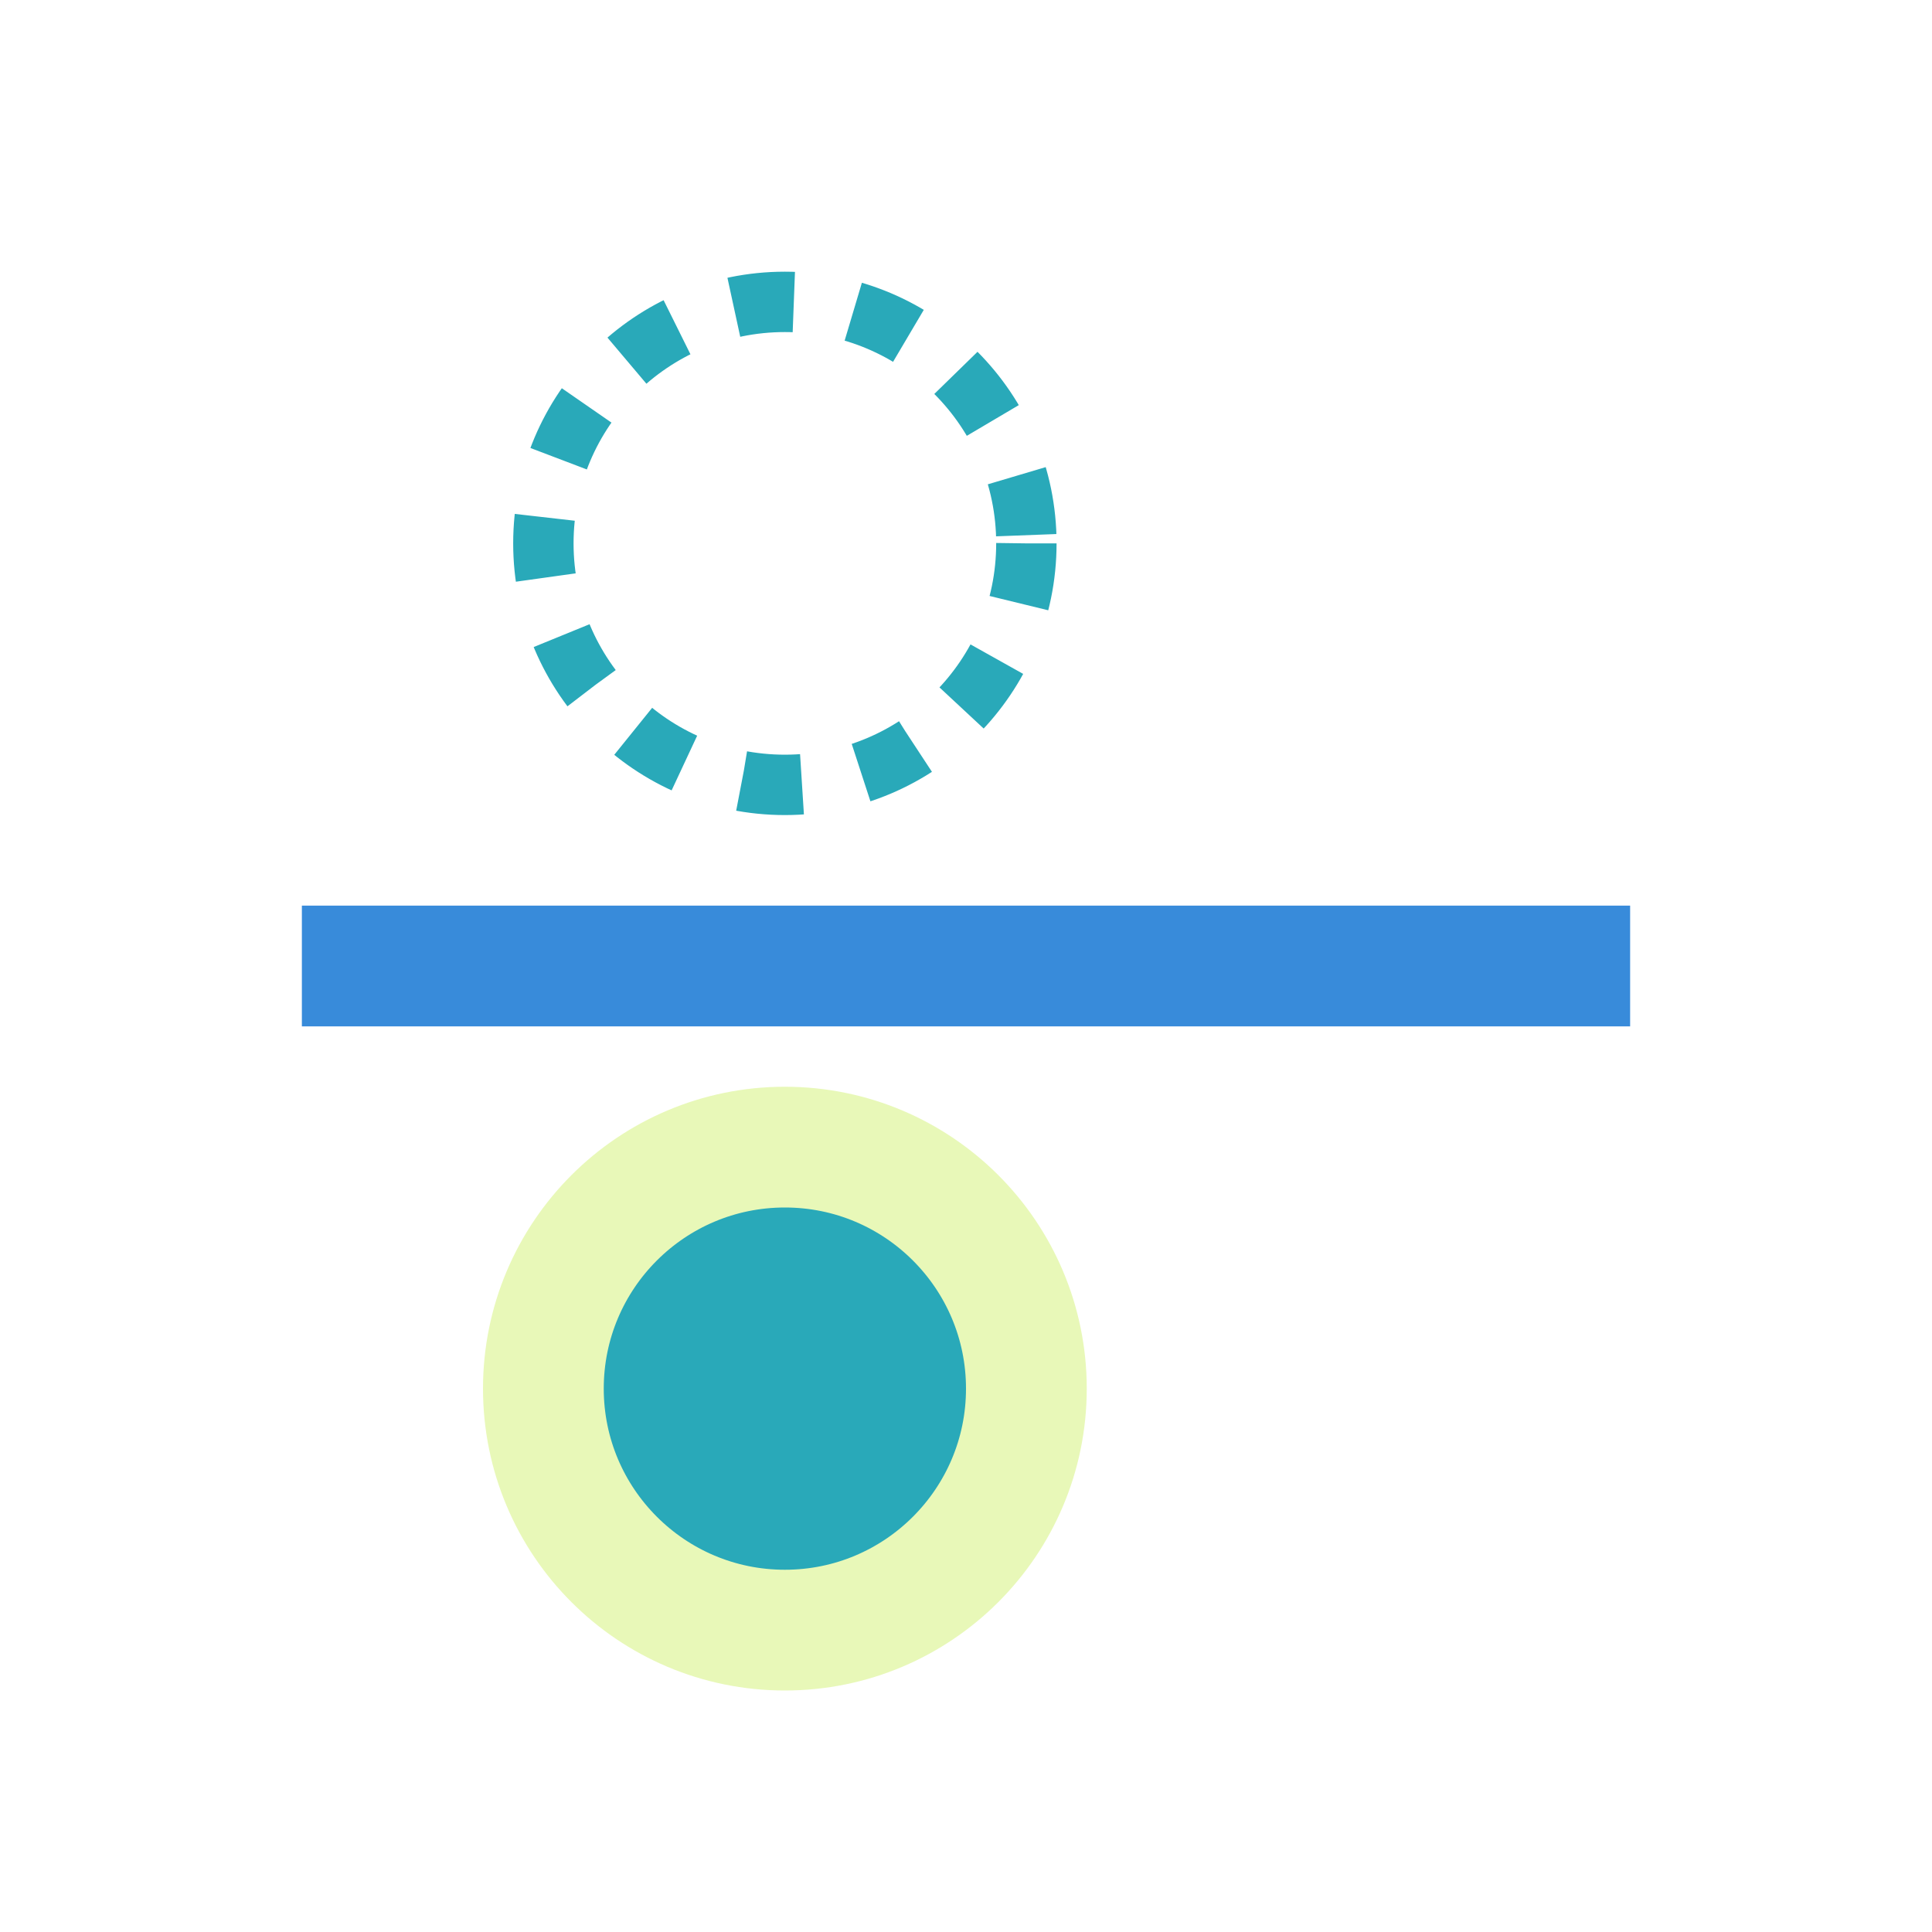
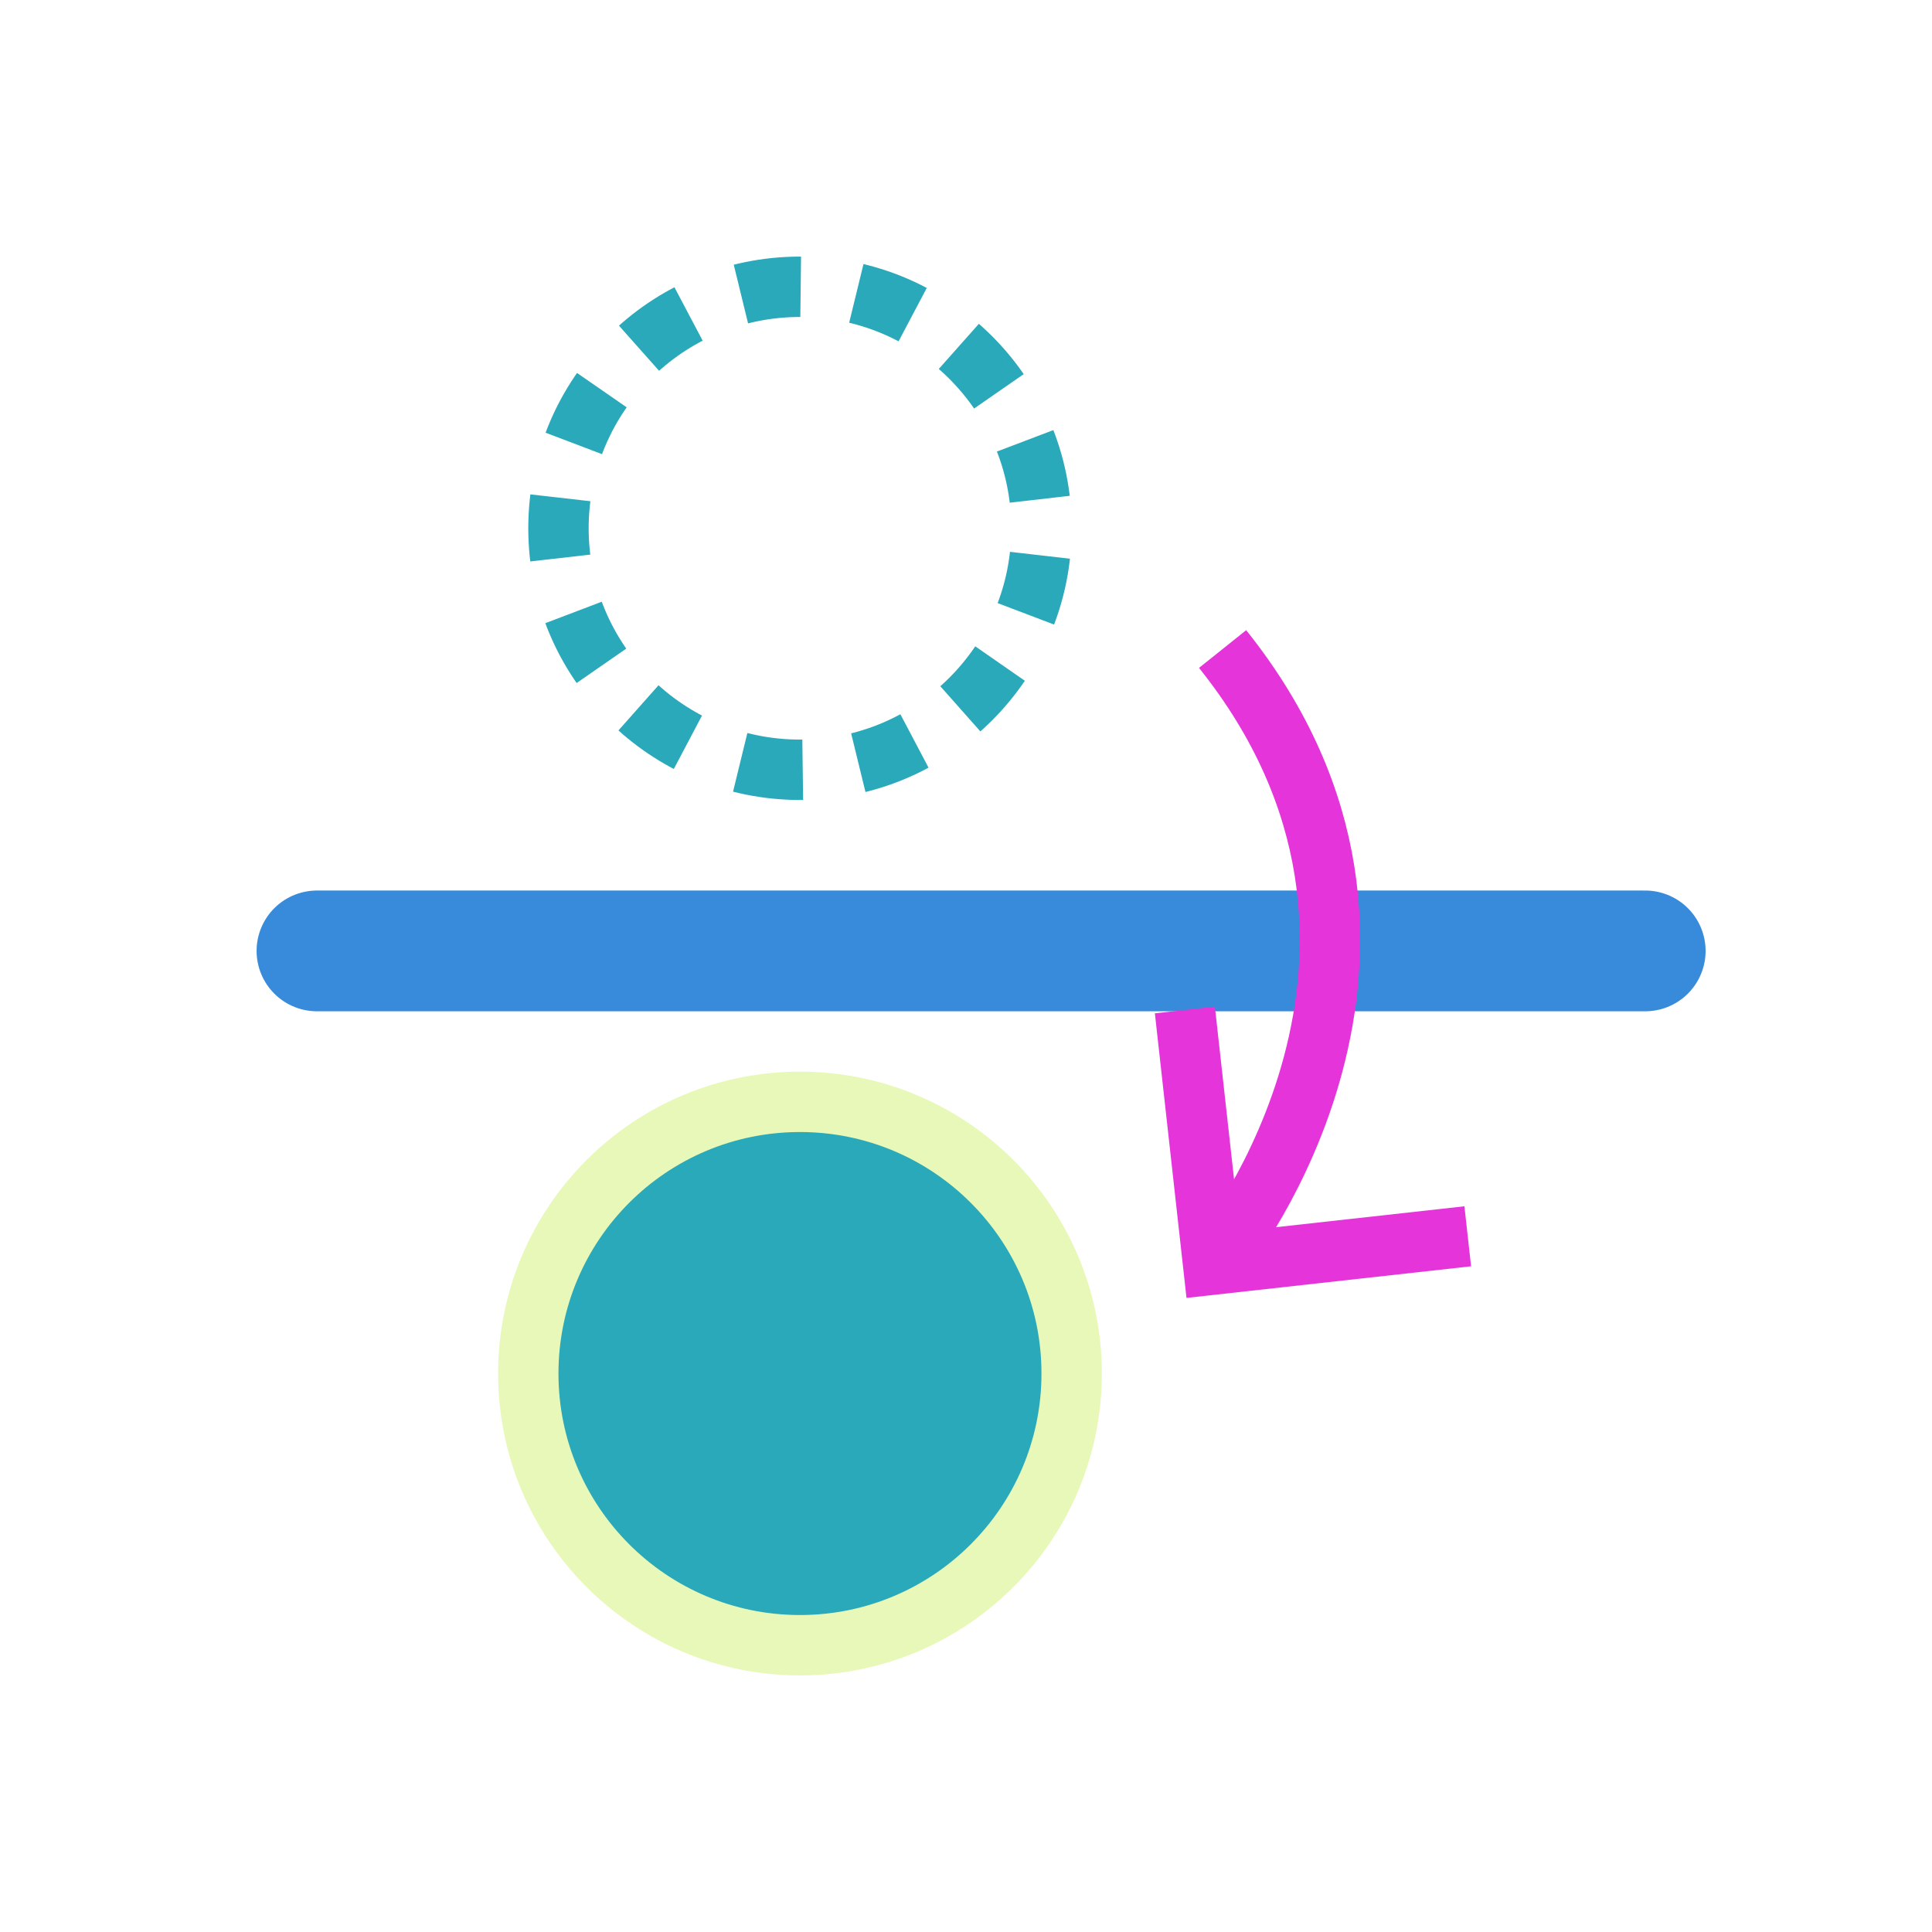
- <svg xmlns="http://www.w3.org/2000/svg" width="32" height="32">
-   <path fill="none" stroke="#388bda" stroke-width="2" d="M5 16h22" />
-   <circle fill="#29a9b9" stroke="#e8f8b8" stroke-width="2" cx="13" cy="23" r="4" />
-   <circle fill="none" stroke="#29a9b9" stroke-dasharray="1 1" cx="13" cy="9" r="4" />
+ <svg xmlns="http://www.w3.org/2000/svg" width="32" height="32" viewBox="0 0 32 32" version="1.1" id="svg1">
+   <defs id="defs1">
+     <marker style="overflow:visible" id="ArrowWide" refX="0" refY="0" orient="auto-start-reverse" markerWidth="1" markerHeight="1" viewBox="0 0 1 1" preserveAspectRatio="xMidYMid">
+       <path style="fill:none;stroke:context-stroke;stroke-width:1;stroke-linecap:butt" d="M 3,-3 0,0 3,3" transform="rotate(180,0.125,0)" id="path7" />
+     </marker>
+   </defs>
+   <g id="layer1">
+     <path style="fill:none;stroke:#388bda;stroke-width:2;stroke-linecap:round;stroke-linejoin:round;stroke-miterlimit:4.6;stroke-opacity:1;paint-order:stroke markers fill" d="m 27.25,15.75 h -22" id="path1" />
+     <circle style="fill:#29a9b9;fill-opacity:1;stroke:#e8f8b8;stroke-width:2;stroke-linecap:round;stroke-linejoin:round;stroke-miterlimit:4.6;stroke-opacity:1;paint-order:stroke markers fill" id="path2" cx="22.75" cy="-13.25" r="4" transform="rotate(90)" />
+     <circle style="fill:none;fill-opacity:1;stroke:#29a9b9;stroke-width:1;stroke-linecap:butt;stroke-linejoin:round;stroke-miterlimit:4.6;stroke-dasharray:1, 0.93;stroke-dashoffset:0;stroke-opacity:1;paint-order:stroke markers fill" id="path2-3" cx="8.75" cy="-13.25" r="4" transform="rotate(90)" />
+     <path style="fill:none;fill-opacity:1;stroke:#e434da;stroke-width:1;stroke-linecap:butt;stroke-linejoin:round;stroke-miterlimit:4.6;stroke-dasharray:none;stroke-dashoffset:0;stroke-opacity:1;marker-end:url(#ArrowWide);paint-order:stroke markers fill" d="m 20.25,10.75 c 4,5 0,10 0,10" id="path3" />
+   </g>
</svg>
